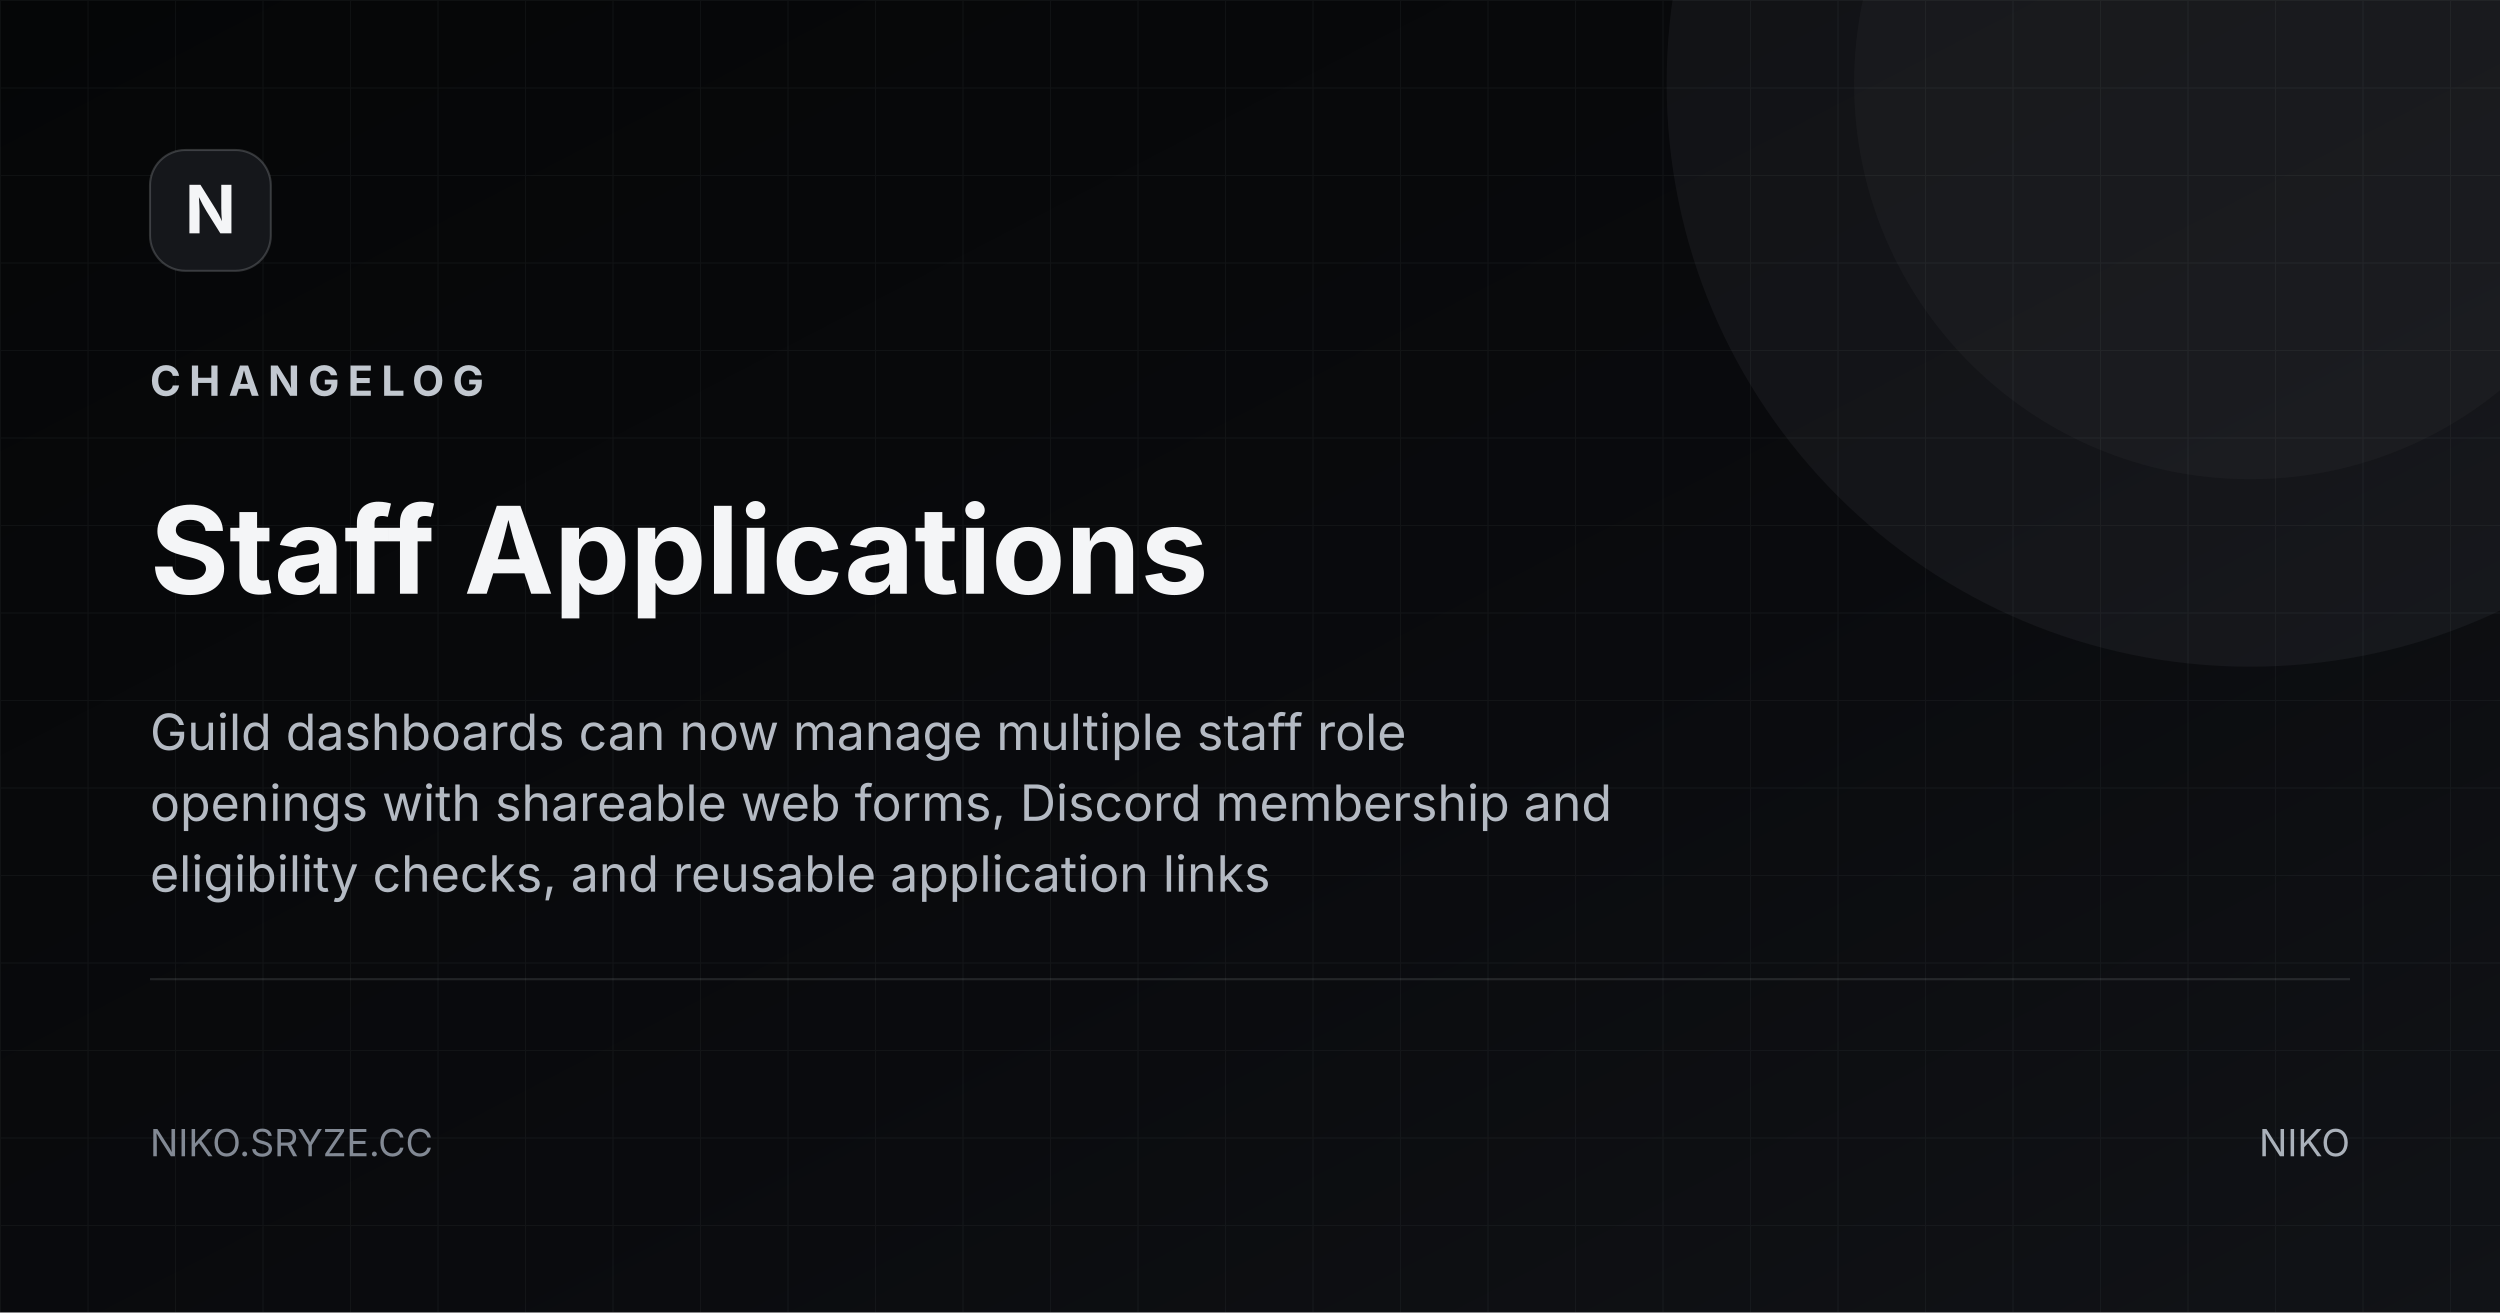
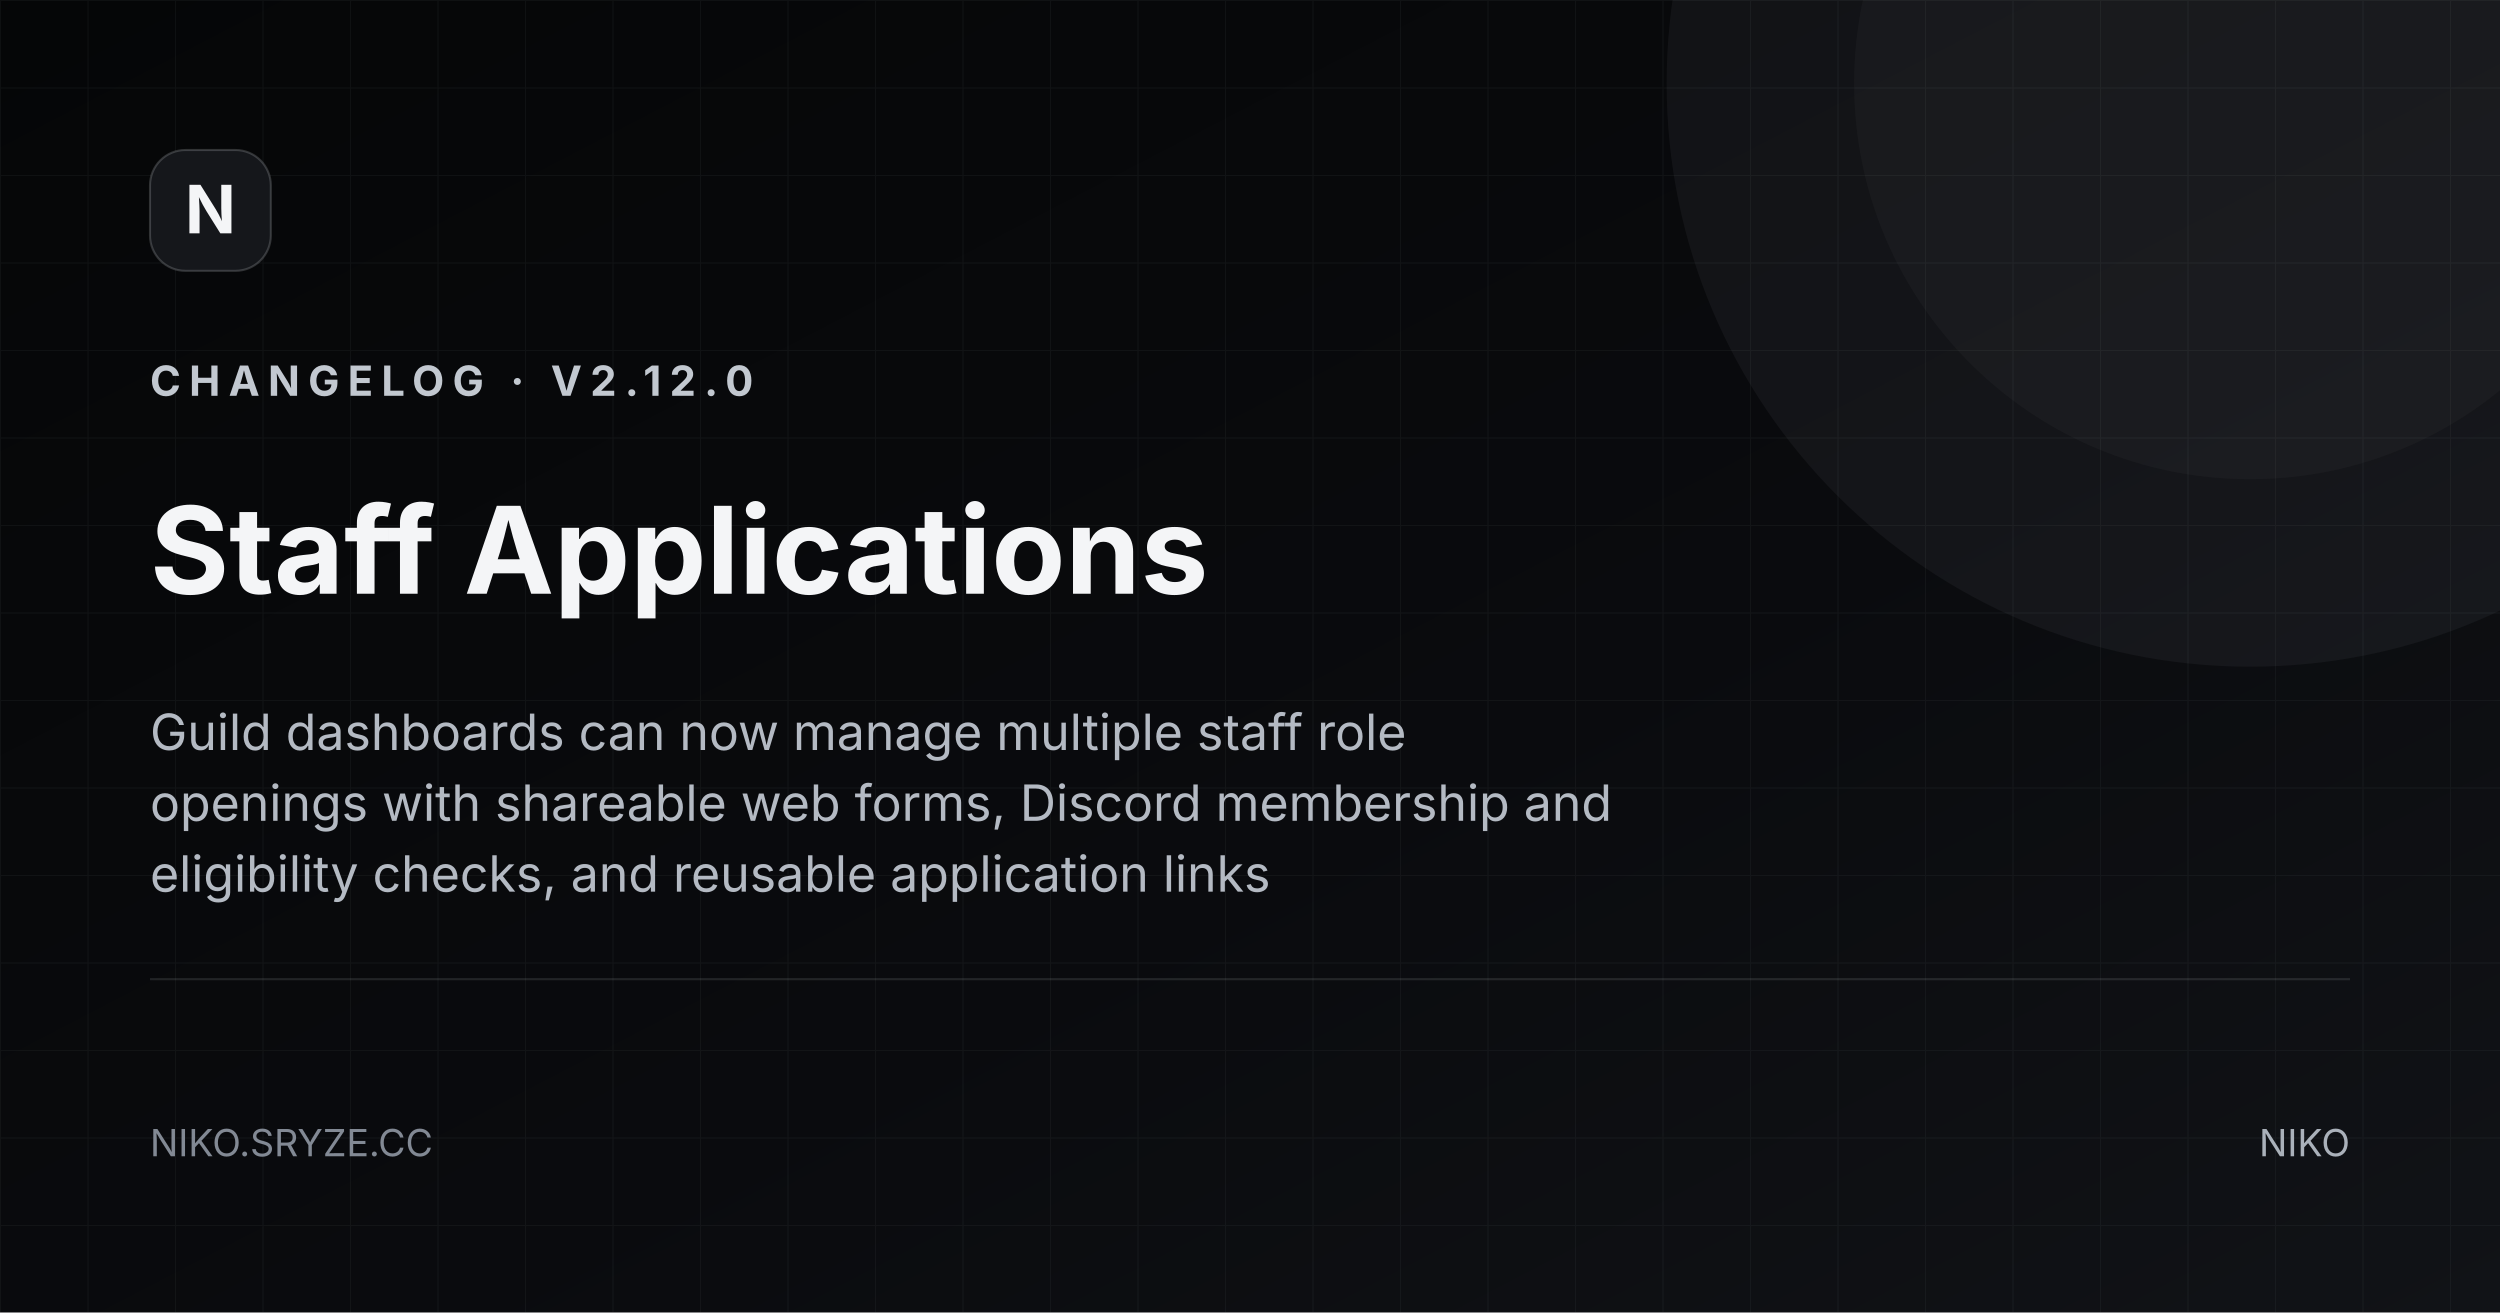
<svg xmlns="http://www.w3.org/2000/svg" width="1200" height="630" viewBox="0 0 1200 630">
  <defs>
    <linearGradient id="bg" x1="0" y1="0" x2="1" y2="1">
      <stop stop-color="#050607" />
      <stop offset=".58" stop-color="#0a0b0e" />
      <stop offset="1" stop-color="#111317" />
    </linearGradient>
    <pattern id="grid" width="42" height="42" patternUnits="userSpaceOnUse">
      <path d="M42 0H0V42" fill="none" stroke="#dce1e8" stroke-opacity=".045" />
    </pattern>
  </defs>
  <rect width="1200" height="630" fill="url(#bg)" />
  <rect width="1200" height="630" fill="url(#grid)" />
  <circle cx="1080" cy="40" r="280" fill="#aab1ba" fill-opacity=".065" />
  <circle cx="1080" cy="40" r="190" fill="#d5d9df" fill-opacity=".035" />
  <path d="M72 470H1128" stroke="#dce1e8" stroke-opacity=".12" />
  <rect x="72" y="72" width="58" height="58" rx="17" fill="#15171b" stroke="#dce1e8" stroke-opacity=".2" />
  <text x="101" y="112" text-anchor="middle" fill="#f4f5f7" font-family="Inter,sans-serif" font-size="32" font-weight="700">N</text>
-   <text x="72" y="190" fill="#c2c8d0" font-family="Inter,sans-serif" font-size="20" font-weight="700" letter-spacing="4">CHANGELOG</text>
+   <text x="72" y="190" fill="#c2c8d0" font-family="Inter,sans-serif" font-size="20" font-weight="700" letter-spacing="4">CHANGELOG · V2.12.0</text>
  <text x="72" y="285" fill="#f4f5f7" font-family="Inter,sans-serif" font-size="58" font-weight="700">Staff Applications</text>
  <text x="72" y="360" fill="#b4bac3" font-family="Inter,sans-serif" font-size="24">Guild dashboards can now manage multiple staff role</text>
  <text x="72" y="394" fill="#b4bac3" font-family="Inter,sans-serif" font-size="24">openings with shareable web forms, Discord membership and</text>
  <text x="72" y="428" fill="#b4bac3" font-family="Inter,sans-serif" font-size="24">eligibility checks, and reusable application links</text>
  <text x="72" y="555" fill="#828994" font-family="Inter,sans-serif" font-size="18">NIKO.SRYZE.CC</text>
  <text x="1128" y="555" text-anchor="end" fill="#aab1ba" font-family="Inter,sans-serif" font-size="18">NIKO</text>
</svg>
